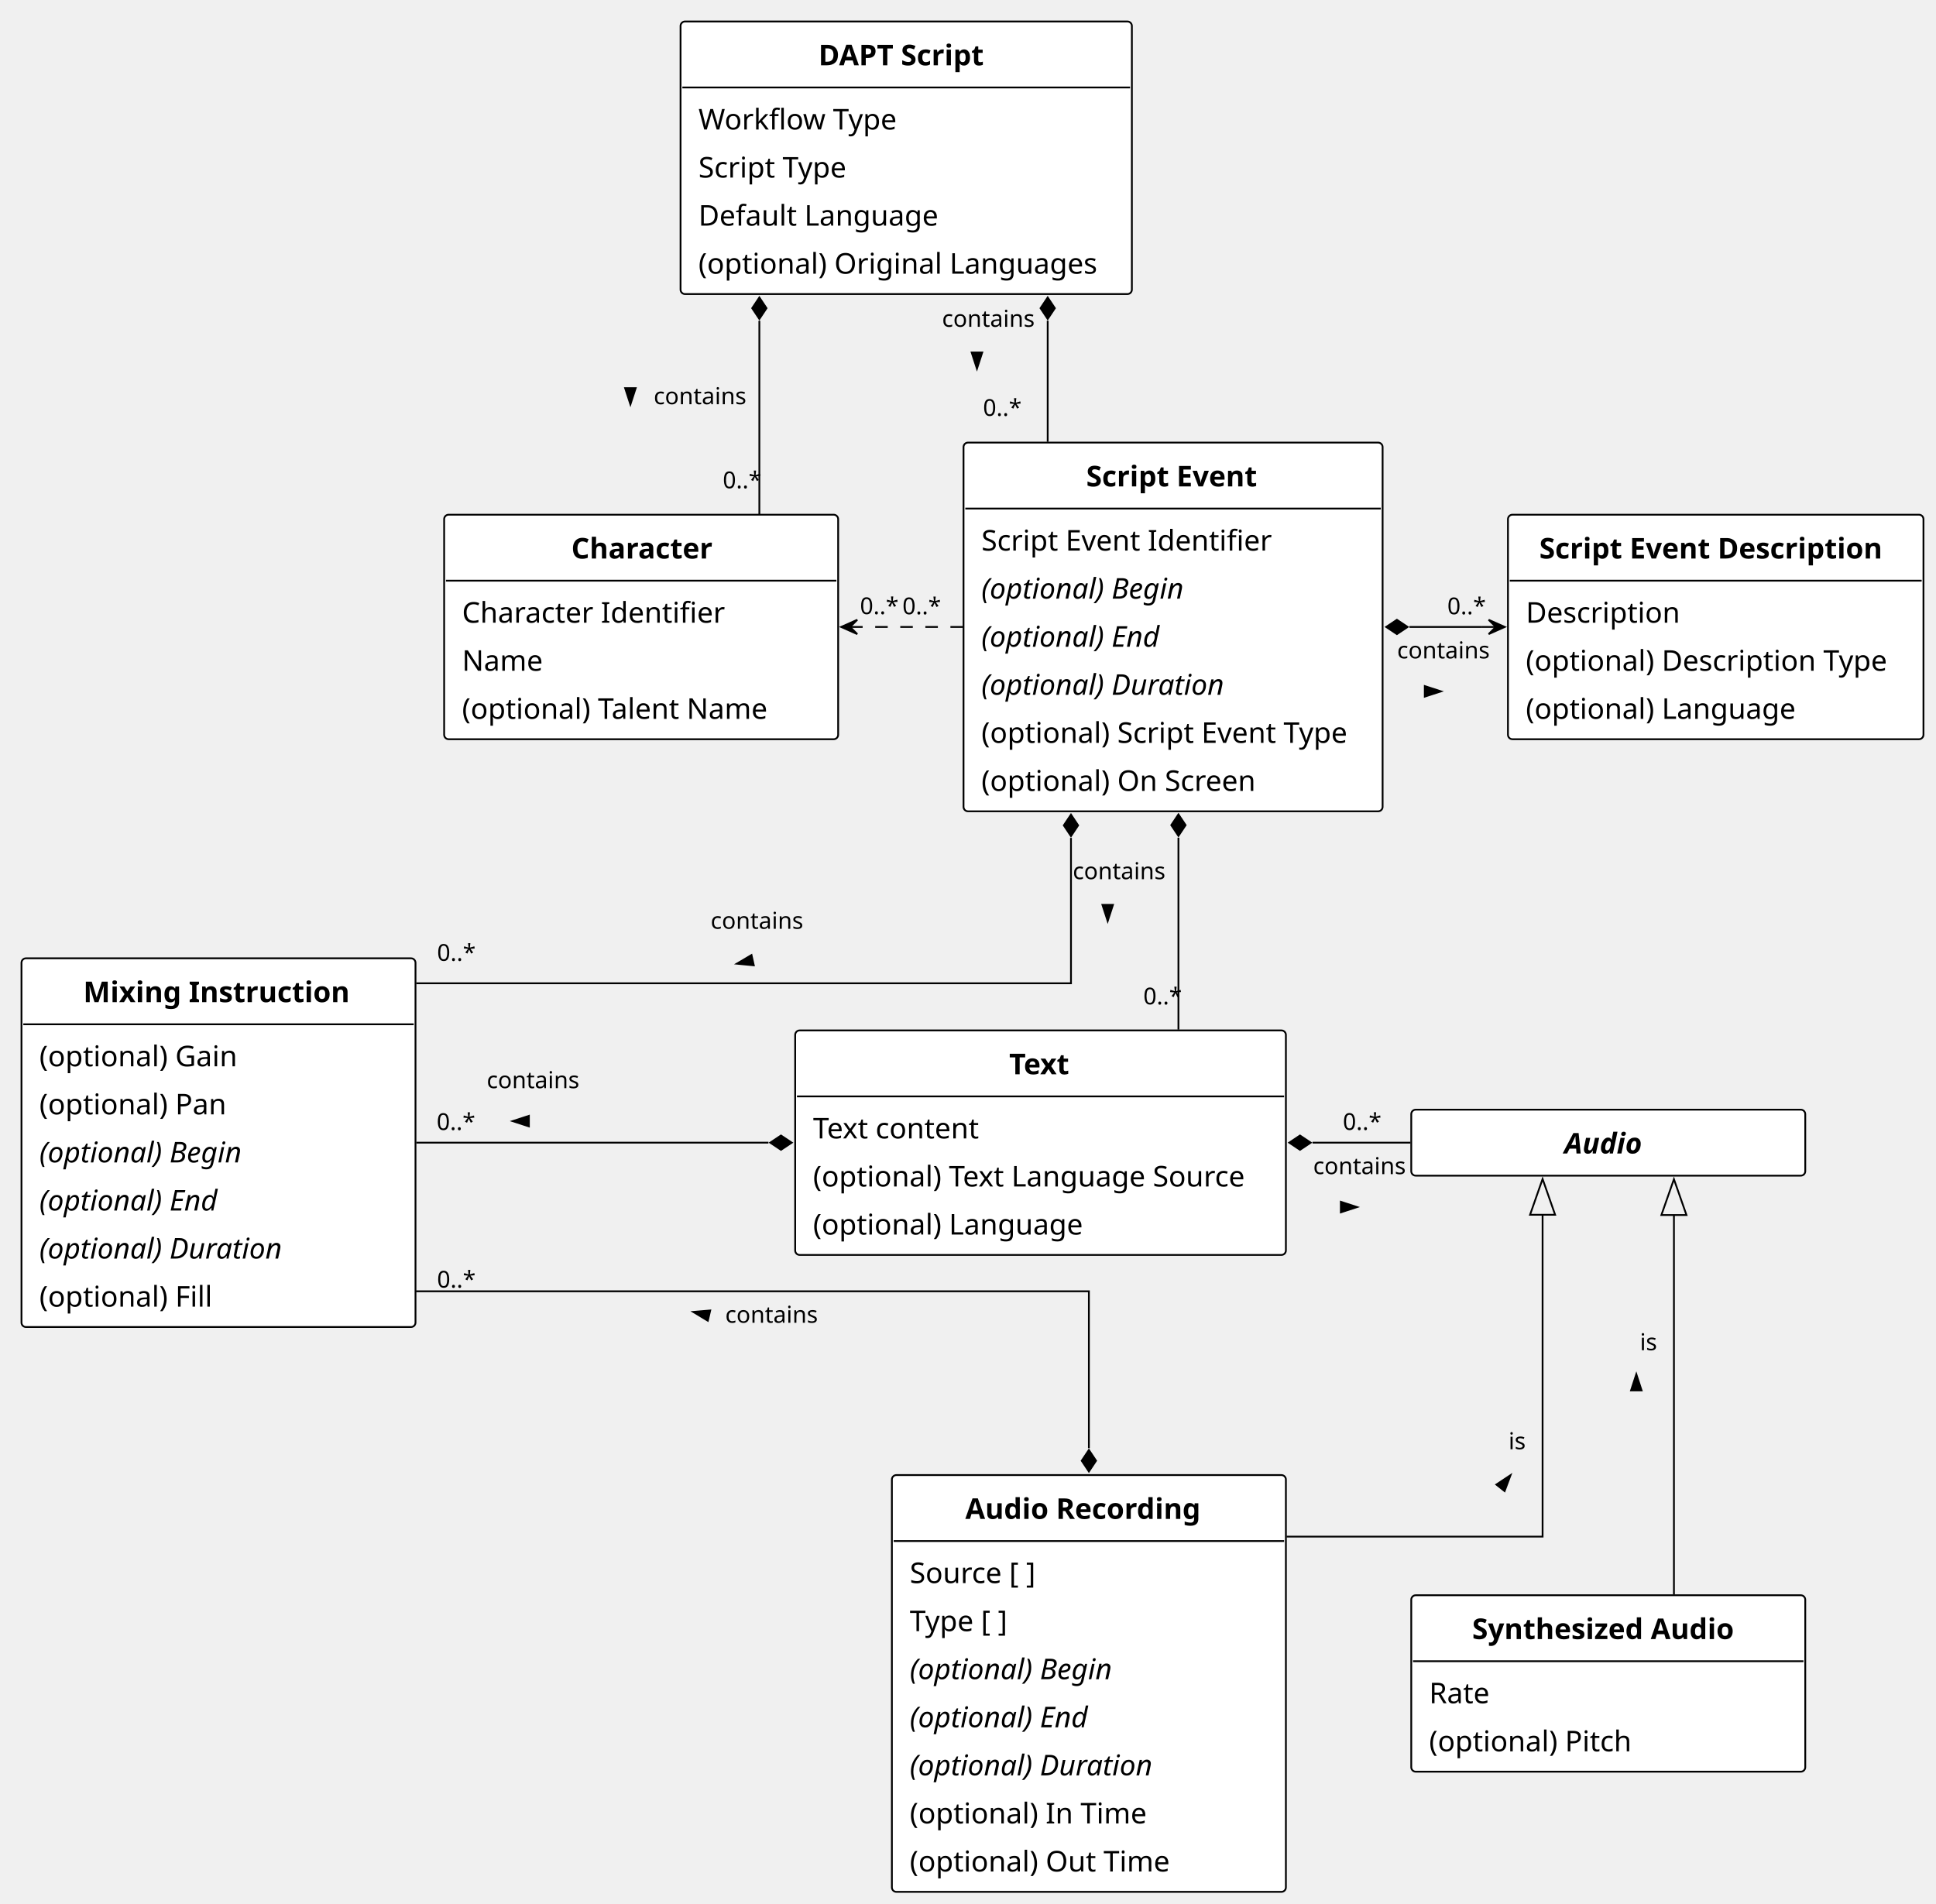
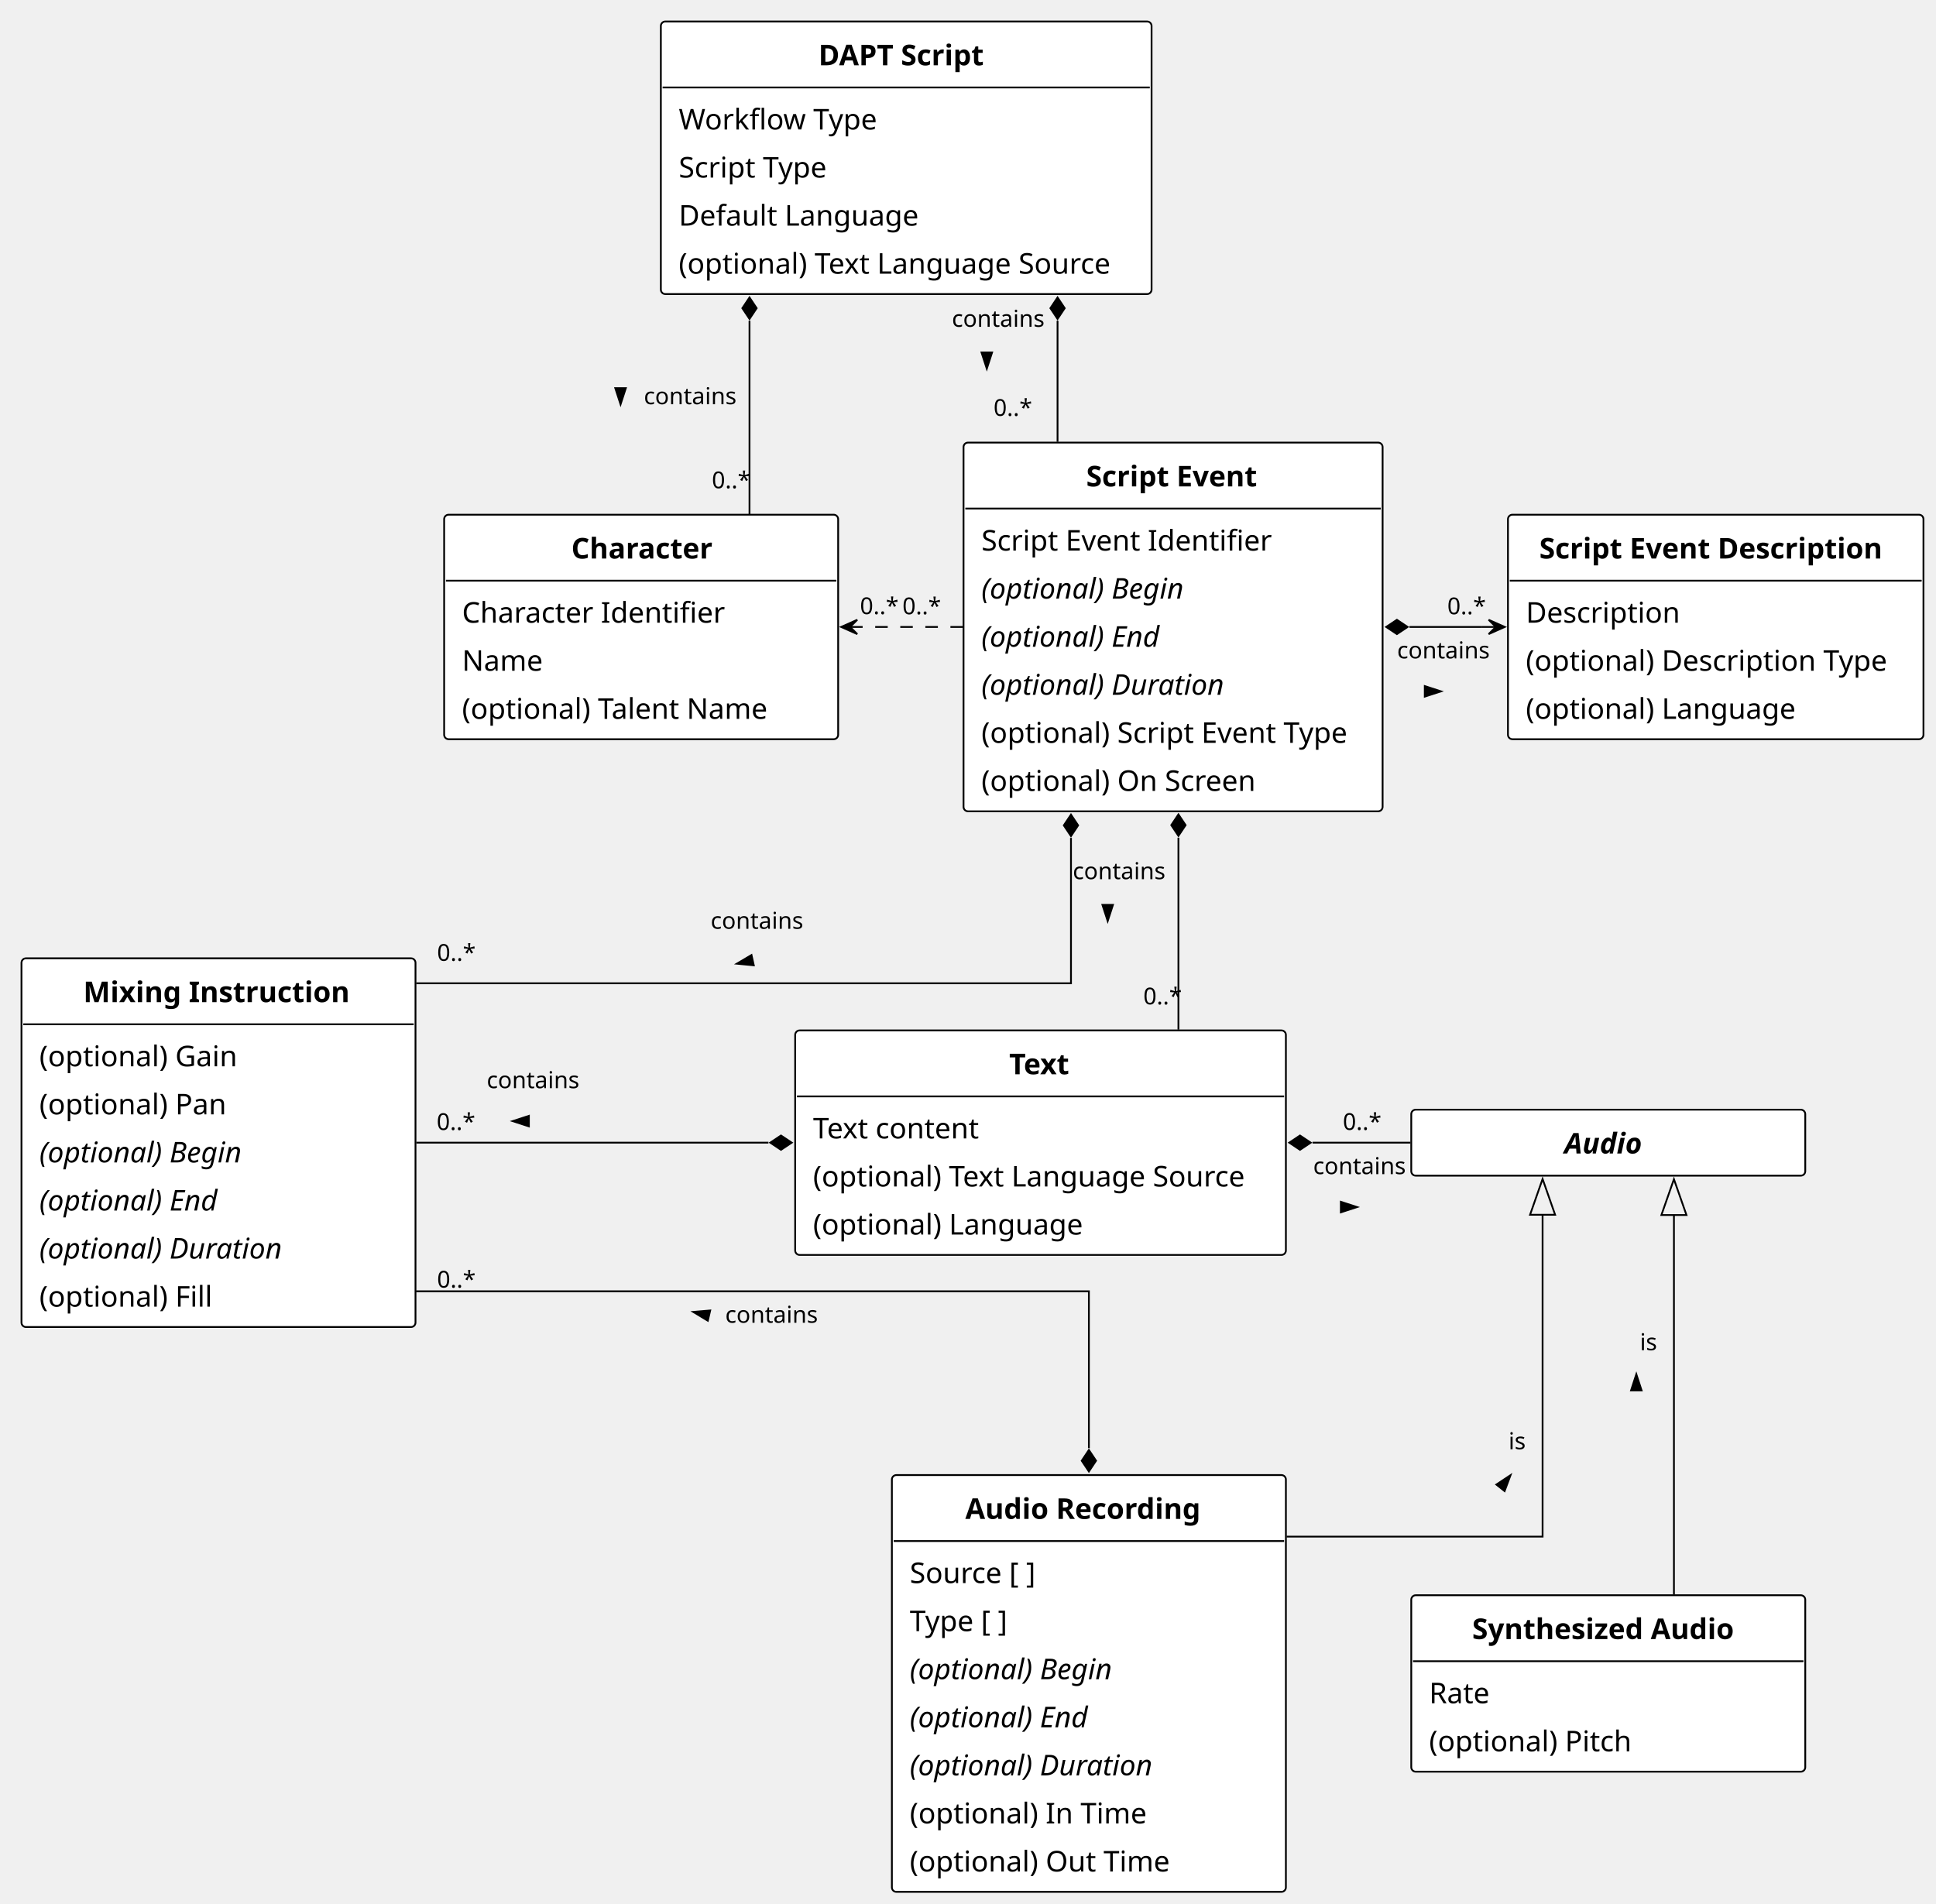
<svg xmlns="http://www.w3.org/2000/svg" xmlns:xlink="http://www.w3.org/1999/xlink" height="1063px" preserveAspectRatio="none" style="width:1081px;height:1063px;background:#FFFFFF;" version="1.1" viewBox="0 0 1081 1063" width="1081px" zoomAndPan="magnify">
  <defs />
  <g>
    <g id="elem_DAPTScript">
-       <rect fill="#FFFFFF" height="152.219" id="DAPTScript" rx="2.5" ry="2.5" style="stroke:#000000;stroke-width:1.0;" width="252" x="380" y="12" />
+       <rect fill="#FFFFFF" height="152.219" id="DAPTScript" rx="2.5" ry="2.5" style="stroke:#000000;stroke-width:1.0;" width="274" x="369" y="12" />
      <a href="#dapt-script" target="_top" xlink:actuate="onRequest" xlink:href="#dapt-script" xlink:show="new" xlink:title="#dapt-script" xlink:type="simple">
-         <text fill="#000000" font-family="sans-serif" font-size="16" font-weight="bold" lengthAdjust="spacing" textLength="98" x="457" y="36.469">DAPT Script</text>
-       </a>
-       <line style="stroke:#000000;stroke-width:1.0;" x1="381" x2="631" y1="48.844" y2="48.844" />
+         <text fill="#000000" font-family="sans-serif" font-size="16" font-weight="bold" lengthAdjust="spacing" textLength="98" x="457" y="36.469">DAPT
+                     Script</text>
+       </a>
+       <line style="stroke:#000000;stroke-width:1.0;" x1="370" x2="642" y1="48.844" y2="48.844" />
      <a href="#workflow-type" target="_top" xlink:actuate="onRequest" xlink:href="#workflow-type" xlink:show="new" xlink:title="#workflow-type" xlink:type="simple">
-         <text fill="#000000" font-family="sans-serif" font-size="16" lengthAdjust="spacing" textLength="115" x="390" y="72.312">Workflow Type</text>
+         <text fill="#000000" font-family="sans-serif" font-size="16" lengthAdjust="spacing" textLength="115" x="379" y="72.312">Workflow Type</text>
      </a>
      <a href="#script-type" target="_top" xlink:actuate="onRequest" xlink:href="#script-type" xlink:show="new" xlink:title="#script-type" xlink:type="simple">
-         <text fill="#000000" font-family="sans-serif" font-size="16" lengthAdjust="spacing" textLength="87" x="390" y="99.156">Script Type</text>
+         <text fill="#000000" font-family="sans-serif" font-size="16" lengthAdjust="spacing" textLength="87" x="379" y="99.156">Script Type</text>
      </a>
      <a href="#default-language" target="_top" xlink:actuate="onRequest" xlink:href="#default-language" xlink:show="new" xlink:title="#default-language" xlink:type="simple">
-         <text fill="#000000" font-family="sans-serif" font-size="16" lengthAdjust="spacing" textLength="138" x="390" y="126">Default Language</text>
-       </a>
-       <a href="#original-languages" target="_top" xlink:actuate="onRequest" xlink:href="#original-languages" xlink:show="new" xlink:title="#original-languages" xlink:type="simple">
-         <text fill="#000000" font-family="sans-serif" font-size="16" lengthAdjust="spacing" textLength="232" x="390" y="152.844">(optional) Original
-                     Languages</text>
+         <text fill="#000000" font-family="sans-serif" font-size="16" lengthAdjust="spacing" textLength="138" x="379" y="126">Default Language</text>
+       </a>
+       <a href="#text-language-source" target="_top" xlink:actuate="onRequest" xlink:href="#text-language-source" xlink:show="new" xlink:title="#text-language-source" xlink:type="simple">
+         <text fill="#000000" font-family="sans-serif" font-size="16" lengthAdjust="spacing" textLength="254" x="379" y="152.844">(optional) Text Language Source</text>
      </a>
    </g>
    <g id="elem_Character">
      <rect fill="#FFFFFF" height="125.375" id="Character" rx="2.5" ry="2.5" style="stroke:#000000;stroke-width:1.0;" width="220" x="248" y="287.43" />
      <a href="#character" target="_top" xlink:actuate="onRequest" xlink:href="#character" xlink:show="new" xlink:title="#character" xlink:type="simple">
        <text fill="#000000" font-family="sans-serif" font-size="16" font-weight="bold" lengthAdjust="spacing" textLength="78" x="319" y="311.899">Character</text>
      </a>
      <line style="stroke:#000000;stroke-width:1.0;" x1="249" x2="467" y1="324.274" y2="324.274" />
      <a href="#dfn-character-identifier" target="_top" xlink:actuate="onRequest" xlink:href="#dfn-character-identifier" xlink:show="new" xlink:title="#dfn-character-identifier" xlink:type="simple">
        <text fill="#000000" font-family="sans-serif" font-size="16" lengthAdjust="spacing" textLength="153" x="258" y="347.743">Character Identifier</text>
      </a>
      <a href="#dfn-character-name" target="_top" xlink:actuate="onRequest" xlink:href="#dfn-character-name" xlink:show="new" xlink:title="#dfn-character-name" xlink:type="simple">
        <text fill="#000000" font-family="sans-serif" font-size="16" lengthAdjust="spacing" textLength="45" x="258" y="374.586">Name</text>
      </a>
      <a href="#dfn-character-talent-name" target="_top" xlink:actuate="onRequest" xlink:href="#dfn-character-talent-name" xlink:show="new" xlink:title="#dfn-character-talent-name" xlink:type="simple">
        <text fill="#000000" font-family="sans-serif" font-size="16" lengthAdjust="spacing" textLength="179" x="258" y="401.43">(optional) Talent Name</text>
      </a>
    </g>
    <g id="elem_ScriptEvent">
      <rect fill="#FFFFFF" height="205.906" id="ScriptEvent" rx="2.5" ry="2.5" style="stroke:#000000;stroke-width:1.0;" width="234" x="538" y="247.16" />
      <a href="#script-event" target="_top" xlink:actuate="onRequest" xlink:href="#script-event" xlink:show="new" xlink:title="#script-event" xlink:type="simple">
        <text fill="#000000" font-family="sans-serif" font-size="16" font-weight="bold" lengthAdjust="spacing" textLength="97" x="606.5" y="271.629">Script Event</text>
      </a>
      <line style="stroke:#000000;stroke-width:1.0;" x1="539" x2="771" y1="284.004" y2="284.004" />
      <a href="#dfn-script-event-identifier" target="_top" xlink:actuate="onRequest" xlink:href="#dfn-script-event-identifier" xlink:show="new" xlink:title="#dfn-script-event-identifier" xlink:type="simple">
        <text fill="#000000" font-family="sans-serif" font-size="16" lengthAdjust="spacing" textLength="169" x="548" y="307.473">Script Event Identifier</text>
      </a>
      <a href="#dfn-begin" target="_top" xlink:actuate="onRequest" xlink:href="#dfn-begin" xlink:show="new" xlink:title="#dfn-begin" xlink:type="simple">
        <text fill="#000000" font-family="sans-serif" font-size="16" font-style="italic" lengthAdjust="spacing" textLength="123" x="548" y="334.316">(optional) Begin</text>
      </a>
      <a href="#dfn-end" target="_top" xlink:actuate="onRequest" xlink:href="#dfn-end" xlink:show="new" xlink:title="#dfn-end" xlink:type="simple">
-         <text fill="#000000" font-family="sans-serif" font-size="16" font-style="italic" lengthAdjust="spacing" textLength="109" x="548" y="361.16">(optional) End</text>
+         <text fill="#000000" font-family="sans-serif" font-size="16" font-style="italic" lengthAdjust="spacing" textLength="109" x="548" y="361.16">(optional)
+                 End</text>
      </a>
      <a href="#dfn-duration" target="_top" xlink:actuate="onRequest" xlink:href="#dfn-duration" xlink:show="new" xlink:title="#dfn-duration" xlink:type="simple">
        <text fill="#000000" font-family="sans-serif" font-size="16" font-style="italic" lengthAdjust="spacing" textLength="149" x="548" y="388.004">(optional) Duration</text>
      </a>
      <a href="#dfn-script-event-type" target="_top" xlink:actuate="onRequest" xlink:href="#dfn-script-event-type" xlink:show="new" xlink:title="#dfn-script-event-type" xlink:type="simple">
-         <text fill="#000000" font-family="sans-serif" font-size="16" lengthAdjust="spacing" textLength="214" x="548" y="414.848">(optional) Script Event
-                 Type</text>
+         <text fill="#000000" font-family="sans-serif" font-size="16" lengthAdjust="spacing" textLength="214" x="548" y="414.848">(optional) Script Event Type</text>
      </a>
      <a href="#on-screen" target="_top" xlink:actuate="onRequest" xlink:href="#on-screen" xlink:show="new" xlink:title="#on-screen" xlink:type="simple">
-         <text fill="#000000" font-family="sans-serif" font-size="16" lengthAdjust="spacing" textLength="159" x="548" y="441.691">(optional) On Screen</text>
+         <text fill="#000000" font-family="sans-serif" font-size="16" lengthAdjust="spacing" textLength="159" x="548" y="441.691">(optional) On
+                     Screen</text>
      </a>
    </g>
    <g id="elem_ScriptEventDescription">
      <rect fill="#FFFFFF" height="125.375" id="ScriptEventDescription" rx="2.5" ry="2.5" style="stroke:#000000;stroke-width:1.0;" width="232" x="842" y="287.43" />
      <a href="#dfn-script-event-description" target="_top" xlink:actuate="onRequest" xlink:href="#dfn-script-event-description" xlink:show="new" xlink:title="#dfn-script-event-description" xlink:type="simple">
        <text fill="#000000" font-family="sans-serif" font-size="16" font-weight="bold" lengthAdjust="spacing" textLength="197" x="859.5" y="311.899">Script Event Description</text>
      </a>
      <line style="stroke:#000000;stroke-width:1.0;" x1="843" x2="1073" y1="324.274" y2="324.274" />
      <text fill="#000000" font-family="sans-serif" font-size="16" lengthAdjust="spacing" textLength="90" x="852" y="347.743">Description</text>
      <a href="#dfn-description-type" target="_top" xlink:actuate="onRequest" xlink:href="#dfn-description-type" xlink:show="new" xlink:title="#dfn-description-type" xlink:type="simple">
-         <text fill="#000000" font-family="sans-serif" font-size="16" lengthAdjust="spacing" textLength="212" x="852" y="374.586">(optional) Description
-                 Type</text>
+         <text fill="#000000" font-family="sans-serif" font-size="16" lengthAdjust="spacing" textLength="212" x="852" y="374.586">(optional) Description Type</text>
      </a>
      <text fill="#000000" font-family="sans-serif" font-size="16" lengthAdjust="spacing" textLength="156" x="852" y="401.43">(optional) Language</text>
    </g>
    <g id="elem_Text">
      <rect fill="#FFFFFF" height="125.375" id="Text" rx="2.5" ry="2.5" style="stroke:#000000;stroke-width:1.0;" width="274" x="444" y="575.43" />
      <a href="#text" target="_top" xlink:actuate="onRequest" xlink:href="#text" xlink:show="new" xlink:title="#text" xlink:type="simple">
        <text fill="#000000" font-family="sans-serif" font-size="16" font-weight="bold" lengthAdjust="spacing" textLength="35" x="563.5" y="599.899">Text</text>
      </a>
      <line style="stroke:#000000;stroke-width:1.0;" x1="445" x2="717" y1="612.274" y2="612.274" />
      <a href="#dfn-text" target="_top" xlink:actuate="onRequest" xlink:href="#dfn-text" xlink:show="new" xlink:title="#dfn-text" xlink:type="simple">
        <text fill="#000000" font-family="sans-serif" font-size="16" lengthAdjust="spacing" textLength="99" x="454" y="635.742">Text content</text>
      </a>
      <a href="#text-language-source" target="_top" xlink:actuate="onRequest" xlink:href="#text-language-source" xlink:show="new" xlink:title="#text-language-source" xlink:type="simple">
-         <text fill="#000000" font-family="sans-serif" font-size="16" lengthAdjust="spacing" textLength="254" x="454" y="662.586">(optional) Text Language
-                     Source</text>
+         <text fill="#000000" font-family="sans-serif" font-size="16" lengthAdjust="spacing" textLength="254" x="454" y="662.586">(optional) Text Language Source</text>
      </a>
      <text fill="#000000" font-family="sans-serif" font-size="16" lengthAdjust="spacing" textLength="156" x="454" y="689.43">(optional) Language</text>
    </g>
    <g id="elem_Audio">
      <rect fill="#FFFFFF" height="36.844" id="Audio" rx="2.5" ry="2.5" style="stroke:#000000;stroke-width:1.0;" width="220" x="788" y="619.69" />
      <a href="#dfn-audio" target="_top" xlink:actuate="onRequest" xlink:href="#dfn-audio" xlink:show="new" xlink:title="#dfn-audio" xlink:type="simple">
        <text fill="#000000" font-family="sans-serif" font-size="16" font-style="italic" font-weight="bold" lengthAdjust="spacing" textLength="49" x="873.5" y="644.159">Audio</text>
      </a>
    </g>
    <g id="elem_SynthesizedAudio">
      <rect fill="#FFFFFF" height="98.531" id="SynthesizedAudio" rx="2.5" ry="2.5" style="stroke:#000000;stroke-width:1.0;" width="220" x="788" y="890.85" />
      <a href="#dfn-synthesized-audio" target="_top" xlink:actuate="onRequest" xlink:href="#dfn-synthesized-audio" xlink:show="new" xlink:title="#dfn-synthesized-audio" xlink:type="simple">
        <text fill="#000000" font-family="sans-serif" font-size="16" font-weight="bold" lengthAdjust="spacing" textLength="152" x="822" y="915.319">Synthesized Audio</text>
      </a>
      <line style="stroke:#000000;stroke-width:1.0;" x1="789" x2="1007" y1="927.694" y2="927.694" />
      <a href="#dfn-rate" target="_top" xlink:actuate="onRequest" xlink:href="#dfn-rate" xlink:show="new" xlink:title="#dfn-rate" xlink:type="simple">
        <text fill="#000000" font-family="sans-serif" font-size="16" lengthAdjust="spacing" textLength="34" x="798" y="951.163">Rate</text>
      </a>
      <a href="#dfn-pitch" target="_top" xlink:actuate="onRequest" xlink:href="#dfn-pitch" xlink:show="new" xlink:title="#dfn-pitch" xlink:type="simple">
-         <text fill="#000000" font-family="sans-serif" font-size="16" lengthAdjust="spacing" textLength="118" x="798" y="978.006">(optional) Pitch</text>
+         <text fill="#000000" font-family="sans-serif" font-size="16" lengthAdjust="spacing" textLength="118" x="798" y="978.006">(optional)
+                 Pitch</text>
      </a>
    </g>
    <g id="elem_AudioRecording">
      <rect fill="#FFFFFF" height="232.75" id="AudioRecording" rx="2.5" ry="2.5" style="stroke:#000000;stroke-width:1.0;" width="220" x="498" y="823.74" />
      <a href="#dfn-audio-recording" target="_top" xlink:actuate="onRequest" xlink:href="#dfn-audio-recording" xlink:show="new" xlink:title="#dfn-audio-recording" xlink:type="simple">
        <text fill="#000000" font-family="sans-serif" font-size="16" font-weight="bold" lengthAdjust="spacing" textLength="138" x="539" y="848.209">Audio Recording</text>
      </a>
      <line style="stroke:#000000;stroke-width:1.0;" x1="499" x2="717" y1="860.584" y2="860.584" />
      <a href="#dfn-source" target="_top" xlink:actuate="onRequest" xlink:href="#dfn-source" xlink:show="new" xlink:title="#dfn-source" xlink:type="simple">
        <text fill="#000000" font-family="sans-serif" font-size="16" lengthAdjust="spacing" textLength="73" x="508" y="884.053">Source [ ]</text>
      </a>
      <a href="#dfn-type" target="_top" xlink:actuate="onRequest" xlink:href="#dfn-type" xlink:show="new" xlink:title="#dfn-type" xlink:type="simple">
        <text fill="#000000" font-family="sans-serif" font-size="16" lengthAdjust="spacing" textLength="57" x="508" y="910.896">Type [ ]</text>
      </a>
      <a href="#dfn-begin" target="_top" xlink:actuate="onRequest" xlink:href="#dfn-begin" xlink:show="new" xlink:title="#dfn-begin" xlink:type="simple">
        <text fill="#000000" font-family="sans-serif" font-size="16" font-style="italic" lengthAdjust="spacing" textLength="123" x="508" y="937.74">(optional) Begin</text>
      </a>
      <a href="#dfn-end" target="_top" xlink:actuate="onRequest" xlink:href="#dfn-end" xlink:show="new" xlink:title="#dfn-end" xlink:type="simple">
-         <text fill="#000000" font-family="sans-serif" font-size="16" font-style="italic" lengthAdjust="spacing" textLength="109" x="508" y="964.584">(optional) End</text>
+         <text fill="#000000" font-family="sans-serif" font-size="16" font-style="italic" lengthAdjust="spacing" textLength="109" x="508" y="964.584">(optional)
+                     End</text>
      </a>
      <a href="#dfn-duration" target="_top" xlink:actuate="onRequest" xlink:href="#dfn-duration" xlink:show="new" xlink:title="#dfn-duration" xlink:type="simple">
        <text fill="#000000" font-family="sans-serif" font-size="16" font-style="italic" lengthAdjust="spacing" textLength="149" x="508" y="991.428">(optional) Duration</text>
      </a>
      <a href="#dfn-in-time" target="_top" xlink:actuate="onRequest" xlink:href="#dfn-in-time" xlink:show="new" xlink:title="#dfn-in-time" xlink:type="simple">
-         <text fill="#000000" font-family="sans-serif" font-size="16" lengthAdjust="spacing" textLength="139" x="508" y="1018.271">(optional) In Time</text>
+         <text fill="#000000" font-family="sans-serif" font-size="16" lengthAdjust="spacing" textLength="139" x="508" y="1018.271">(optional) In
+                     Time</text>
      </a>
      <a href="#dfn-out-time" target="_top" xlink:actuate="onRequest" xlink:href="#dfn-out-time" xlink:show="new" xlink:title="#dfn-out-time" xlink:type="simple">
-         <text fill="#000000" font-family="sans-serif" font-size="16" lengthAdjust="spacing" textLength="152" x="508" y="1045.115">(optional) Out Time</text>
+         <text fill="#000000" font-family="sans-serif" font-size="16" lengthAdjust="spacing" textLength="152" x="508" y="1045.115">(optional) Out
+                     Time</text>
      </a>
    </g>
    <g id="elem_MixingInstruction">
      <rect fill="#FFFFFF" height="205.906" id="MixingInstruction" rx="2.5" ry="2.5" style="stroke:#000000;stroke-width:1.0;" width="220" x="12" y="535.16" />
      <a href="#dfn-mixing-instruction" target="_top" xlink:actuate="onRequest" xlink:href="#dfn-mixing-instruction" xlink:show="new" xlink:title="#dfn-mixing-instruction" xlink:type="simple">
        <text fill="#000000" font-family="sans-serif" font-size="16" font-weight="bold" lengthAdjust="spacing" textLength="151" x="46.5" y="559.629">Mixing Instruction</text>
      </a>
      <line style="stroke:#000000;stroke-width:1.0;" x1="13" x2="231" y1="572.004" y2="572.004" />
      <a href="#dfn-gain" target="_top" xlink:actuate="onRequest" xlink:href="#dfn-gain" xlink:show="new" xlink:title="#dfn-gain" xlink:type="simple">
        <text fill="#000000" font-family="sans-serif" font-size="16" lengthAdjust="spacing" textLength="116" x="22" y="595.472">(optional) Gain</text>
      </a>
      <a href="#dfn-pan" target="_top" xlink:actuate="onRequest" xlink:href="#dfn-pan" xlink:show="new" xlink:title="#dfn-pan" xlink:type="simple">
        <text fill="#000000" font-family="sans-serif" font-size="16" lengthAdjust="spacing" textLength="108" x="22" y="622.316">(optional) Pan</text>
      </a>
      <a href="#dfn-begin" target="_top" xlink:actuate="onRequest" xlink:href="#dfn-begin" xlink:show="new" xlink:title="#dfn-begin" xlink:type="simple">
        <text fill="#000000" font-family="sans-serif" font-size="16" font-style="italic" lengthAdjust="spacing" textLength="123" x="22" y="649.16">(optional) Begin</text>
      </a>
      <a href="#dfn-end" target="_top" xlink:actuate="onRequest" xlink:href="#dfn-end" xlink:show="new" xlink:title="#dfn-end" xlink:type="simple">
-         <text fill="#000000" font-family="sans-serif" font-size="16" font-style="italic" lengthAdjust="spacing" textLength="109" x="22" y="676.004">(optional) End</text>
+         <text fill="#000000" font-family="sans-serif" font-size="16" font-style="italic" lengthAdjust="spacing" textLength="109" x="22" y="676.004">(optional)
+                     End</text>
      </a>
      <a href="#dfn-duration" target="_top" xlink:actuate="onRequest" xlink:href="#dfn-duration" xlink:show="new" xlink:title="#dfn-duration" xlink:type="simple">
        <text fill="#000000" font-family="sans-serif" font-size="16" font-style="italic" lengthAdjust="spacing" textLength="149" x="22" y="702.847">(optional) Duration</text>
      </a>
      <a href="#dfn-fill" target="_top" xlink:actuate="onRequest" xlink:href="#dfn-fill" xlink:show="new" xlink:title="#dfn-fill" xlink:type="simple">
        <text fill="#000000" font-family="sans-serif" font-size="16" lengthAdjust="spacing" textLength="104" x="22" y="729.691">(optional) Fill</text>
      </a>
    </g>
    <g id="link_DAPTScript_ScriptEvent">
-       <path d="M585,179.11 C585,179.11 585,246.74 585,246.74 " fill="none" id="DAPTScript-backto-ScriptEvent" style="stroke:#000000;stroke-width:1.0;" />
-       <polygon fill="#000000" points="585,166.11,581,172.11,585,178.11,589,172.11,585,166.11" style="stroke:#000000;stroke-width:1.0;" />
-       <text fill="#000000" font-family="sans-serif" font-size="13" lengthAdjust="spacing" textLength="54" x="526" y="182.498">contains</text>
-       <polygon fill="#000000" points="545.5,205.896,548.439,196.851,542.561,196.851,545.5,205.896" style="stroke:#000000;stroke-width:1.0;" />
-       <text fill="#000000" font-family="sans-serif" font-size="13" lengthAdjust="spacing" textLength="4" x="557.5" y="205.809"> </text>
-       <text fill="#000000" font-family="sans-serif" font-size="13" lengthAdjust="spacing" textLength="22" x="548.883" y="232.242">0..*</text>
+       <path d="M590.5,179.11 C590.5,179.11 590.5,246.74 590.5,246.74 " fill="none" id="DAPTScript-backto-ScriptEvent" style="stroke:#000000;stroke-width:1.0;" />
+       <polygon fill="#000000" points="590.5,166.11,586.5,172.11,590.5,178.11,594.5,172.11,590.5,166.11" style="stroke:#000000;stroke-width:1.0;" />
+       <text fill="#000000" font-family="sans-serif" font-size="13" lengthAdjust="spacing" textLength="54" x="531.5" y="182.498">contains</text>
+       <polygon fill="#000000" points="551,205.896,553.939,196.851,548.061,196.851,551,205.896" style="stroke:#000000;stroke-width:1.0;" />
+       <text fill="#000000" font-family="sans-serif" font-size="13" lengthAdjust="spacing" textLength="4" x="563" y="205.809"> </text>
+       <text fill="#000000" font-family="sans-serif" font-size="13" lengthAdjust="spacing" textLength="22" x="554.769" y="232.242">0..*</text>
    </g>
    <g id="link_DAPTScript_Character">
-       <path d="M424,179.11 C424,179.11 424,287.22 424,287.22 " fill="none" id="DAPTScript-backto-Character" style="stroke:#000000;stroke-width:1.0;" />
-       <polygon fill="#000000" points="424,166.11,420,172.11,424,178.11,428,172.11,424,166.11" style="stroke:#000000;stroke-width:1.0;" />
-       <polygon fill="#000000" points="352,225.815,354.939,216.77,349.061,216.77,352,225.815" style="stroke:#000000;stroke-width:1.0;" />
-       <text fill="#000000" font-family="sans-serif" font-size="13" lengthAdjust="spacing" textLength="54" x="365" y="225.728">contains</text>
-       <text fill="#000000" font-family="sans-serif" font-size="13" lengthAdjust="spacing" textLength="22" x="403.578" y="272.668">0..*</text>
+       <path d="M418.5,179.11 C418.5,179.11 418.5,287.22 418.5,287.22 " fill="none" id="DAPTScript-backto-Character" style="stroke:#000000;stroke-width:1.0;" />
+       <polygon fill="#000000" points="418.5,166.11,414.5,172.11,418.5,178.11,422.5,172.11,418.5,166.11" style="stroke:#000000;stroke-width:1.0;" />
+       <polygon fill="#000000" points="346.5,225.815,349.439,216.77,343.561,216.77,346.5,225.815" style="stroke:#000000;stroke-width:1.0;" />
+       <text fill="#000000" font-family="sans-serif" font-size="13" lengthAdjust="spacing" textLength="54" x="359.5" y="225.728">contains</text>
+       <text fill="#000000" font-family="sans-serif" font-size="13" lengthAdjust="spacing" textLength="22" x="397.477" y="272.668">0..*</text>
    </g>
    <g id="link_ScriptEvent_MixingInstruction">
      <path d="M598,467.92 C598,467.92 598,549.11 598,549.11 C598,549.11 373.02,549.11 232.4,549.11 " fill="none" id="ScriptEvent-backto-MixingInstruction" style="stroke:#000000;stroke-width:1.0;" />
      <polygon fill="#000000" points="598,454.92,594,460.92,598,466.92,602,460.92,598,454.92" style="stroke:#000000;stroke-width:1.0;" />
      <text fill="#000000" font-family="sans-serif" font-size="13" lengthAdjust="spacing" textLength="54" x="396.8" y="518.678">contains</text>
      <polygon fill="#000000" points="411.419,538.16,420.886,539.068,419.612,533.33,411.419,538.16" style="stroke:#000000;stroke-width:1.0;" />
      <text fill="#000000" font-family="sans-serif" font-size="13" lengthAdjust="spacing" textLength="4" x="428.3" y="541.989"> </text>
      <text fill="#000000" font-family="sans-serif" font-size="13" lengthAdjust="spacing" textLength="22" x="244.042" y="536.563">0..*</text>
    </g>
    <g id="link_Audio_Text">
      <path d="M787.57,638.11 C787.57,638.11 732.88,638.11 732.88,638.11 " fill="none" id="Audio-to-Text" style="stroke:#000000;stroke-width:1.0;" />
      <polygon fill="#000000" points="719.88,638.11,725.88,642.11,731.88,638.11,725.88,634.11,719.88,638.11" style="stroke:#000000;stroke-width:1.0;" />
      <text fill="#000000" font-family="sans-serif" font-size="13" lengthAdjust="spacing" textLength="54" x="733.23" y="655.678">contains</text>
      <polygon fill="#000000" points="757.73,674.076,748.685,671.137,748.685,677.015,757.73,674.076" style="stroke:#000000;stroke-width:1.0;" />
      <text fill="#000000" font-family="sans-serif" font-size="13" lengthAdjust="spacing" textLength="4" x="764.73" y="678.989"> </text>
      <text fill="#000000" font-family="sans-serif" font-size="13" lengthAdjust="spacing" textLength="22" x="749.805" y="630.987">0..*</text>
    </g>
    <g id="link_Text_MixingInstruction">
      <path d="M429.08,638.11 C429.08,638.11 232.46,638.11 232.46,638.11 " fill="none" id="Text-backto-MixingInstruction" style="stroke:#000000;stroke-width:1.0;" />
      <polygon fill="#000000" points="442.08,638.11,436.08,634.11,430.08,638.11,436.08,642.11,442.08,638.11" style="stroke:#000000;stroke-width:1.0;" />
      <text fill="#000000" font-family="sans-serif" font-size="13" lengthAdjust="spacing" textLength="54" x="271.77" y="607.678">contains</text>
      <polygon fill="#000000" points="286.27,626.076,295.315,629.015,295.315,623.137,286.27,626.076" style="stroke:#000000;stroke-width:1.0;" />
      <text fill="#000000" font-family="sans-serif" font-size="13" lengthAdjust="spacing" textLength="4" x="303.27" y="630.989"> </text>
      <text fill="#000000" font-family="sans-serif" font-size="13" lengthAdjust="spacing" textLength="22" x="243.829" y="631.022">0..*</text>
    </g>
    <g id="link_Character_ScriptEvent">
      <path d="M474.68,350.11 C474.68,350.11 537.54,350.11 537.54,350.11 " fill="none" id="Character-backto-ScriptEvent" style="stroke:#000000;stroke-width:1.0;stroke-dasharray:7.0,7.0;" />
      <polygon fill="#000000" points="469.68,350.11,478.68,354.11,474.68,350.11,478.68,346.11,469.68,350.11" style="stroke:#000000;stroke-width:1.0;" />
      <text fill="#000000" font-family="sans-serif" font-size="13" lengthAdjust="spacing" textLength="22" x="480.189" y="342.951">0..*</text>
      <text fill="#000000" font-family="sans-serif" font-size="13" lengthAdjust="spacing" textLength="22" x="503.882" y="343.022">0..*</text>
    </g>
    <g id="link_ScriptEventDescription_ScriptEvent">
      <path d="M827.21,350.11 C827.21,350.11 786.99,350.11 786.99,350.11 " fill="none" id="ScriptEventDescription-ScriptEvent" style="stroke:#000000;stroke-width:1.0;" />
      <polygon fill="#000000" points="840.21,350.11,831.21,346.11,835.21,350.11,831.21,354.11,840.21,350.11" style="stroke:#000000;stroke-width:1.0;" />
      <line style="stroke:#000000;stroke-width:1.0;" x1="835.21" x2="827.21" y1="350.11" y2="350.11" />
      <polygon fill="#000000" points="773.99,350.11,779.99,354.11,785.99,350.11,779.99,346.11,773.99,350.11" style="stroke:#000000;stroke-width:1.0;" />
      <text fill="#000000" font-family="sans-serif" font-size="13" lengthAdjust="spacing" textLength="54" x="780.1" y="367.678">contains</text>
      <polygon fill="#000000" points="804.6,386.076,795.555,383.137,795.555,389.015,804.6,386.076" style="stroke:#000000;stroke-width:1.0;" />
      <text fill="#000000" font-family="sans-serif" font-size="13" lengthAdjust="spacing" textLength="4" x="811.6" y="390.989"> </text>
      <text fill="#000000" font-family="sans-serif" font-size="13" lengthAdjust="spacing" textLength="22" x="808.13" y="343.022">0..*</text>
    </g>
    <g id="link_ScriptEvent_Text">
      <path d="M658,467.79 C658,467.79 658,574.99 658,574.99 " fill="none" id="ScriptEvent-backto-Text" style="stroke:#000000;stroke-width:1.0;" />
      <polygon fill="#000000" points="658,454.79,654,460.79,658,466.79,662,460.79,658,454.79" style="stroke:#000000;stroke-width:1.0;" />
      <text fill="#000000" font-family="sans-serif" font-size="13" lengthAdjust="spacing" textLength="54" x="599" y="490.958">contains</text>
      <polygon fill="#000000" points="618.5,514.356,621.439,505.311,615.561,505.311,618.5,514.356" style="stroke:#000000;stroke-width:1.0;" />
      <text fill="#000000" font-family="sans-serif" font-size="13" lengthAdjust="spacing" textLength="4" x="630.5" y="514.269"> </text>
      <text fill="#000000" font-family="sans-serif" font-size="13" lengthAdjust="spacing" textLength="22" x="638.394" y="560.878">0..*</text>
    </g>
    <g id="link_AudioRecording_MixingInstruction">
      <path d="M608,808.73 C608,808.73 608,721.11 608,721.11 C608,721.11 375.67,721.11 232.28,721.11 " fill="none" id="AudioRecording-backto-MixingInstruction" style="stroke:#000000;stroke-width:1.0;" />
      <polygon fill="#000000" points="608,821.73,612,815.73,608,809.73,604,815.73,608,821.73" style="stroke:#000000;stroke-width:1.0;" />
      <polygon fill="#000000" points="387.081,732.63,395.222,737.546,396.557,731.822,387.081,732.63" style="stroke:#000000;stroke-width:1.0;" />
      <text fill="#000000" font-family="sans-serif" font-size="13" lengthAdjust="spacing" textLength="54" x="404.95" y="738.678">contains</text>
      <text fill="#000000" font-family="sans-serif" font-size="13" lengthAdjust="spacing" textLength="22" x="244.036" y="719.045">0..*</text>
    </g>
    <g id="link_Audio_SynthesizedAudio">
      <path d="M934.67,678.52 C934.67,678.52 934.67,890.37 934.67,890.37 " fill="none" id="Audio-backto-SynthesizedAudio" style="stroke:#000000;stroke-width:1.0;" />
      <polygon fill="none" points="927.67,678.52,934.67,658.52,941.67,678.52,927.67,678.52" style="stroke:#000000;stroke-width:1.0;" />
      <text fill="#000000" font-family="sans-serif" font-size="13" lengthAdjust="spacing" textLength="11" x="915.67" y="754.018">is</text>
      <polygon fill="#000000" points="913.67,767.416,910.731,776.461,916.609,776.461,913.67,767.416" style="stroke:#000000;stroke-width:1.0;" />
      <text fill="#000000" font-family="sans-serif" font-size="13" lengthAdjust="spacing" textLength="4" x="925.67" y="777.329"> </text>
    </g>
    <g id="link_Audio_AudioRecording">
      <path d="M861.33,678.38 C861.33,678.38 861.33,858.11 861.33,858.11 C861.33,858.11 786.65,858.11 718.38,858.11 " fill="none" id="Audio-backto-AudioRecording" style="stroke:#000000;stroke-width:1.0;" />
      <polygon fill="none" points="854.33,678.38,861.33,658.38,868.33,678.38,854.33,678.38" style="stroke:#000000;stroke-width:1.0;" />
      <text fill="#000000" font-family="sans-serif" font-size="13" lengthAdjust="spacing" textLength="11" x="842.33" y="809.298">is</text>
      <polygon fill="#000000" points="843.442,823.783,835.512,829.032,840.112,832.691,843.442,823.783" style="stroke:#000000;stroke-width:1.0;" />
      <text fill="#000000" font-family="sans-serif" font-size="13" lengthAdjust="spacing" textLength="4" x="852.33" y="832.609"> </text>
    </g>
  </g>
</svg>
